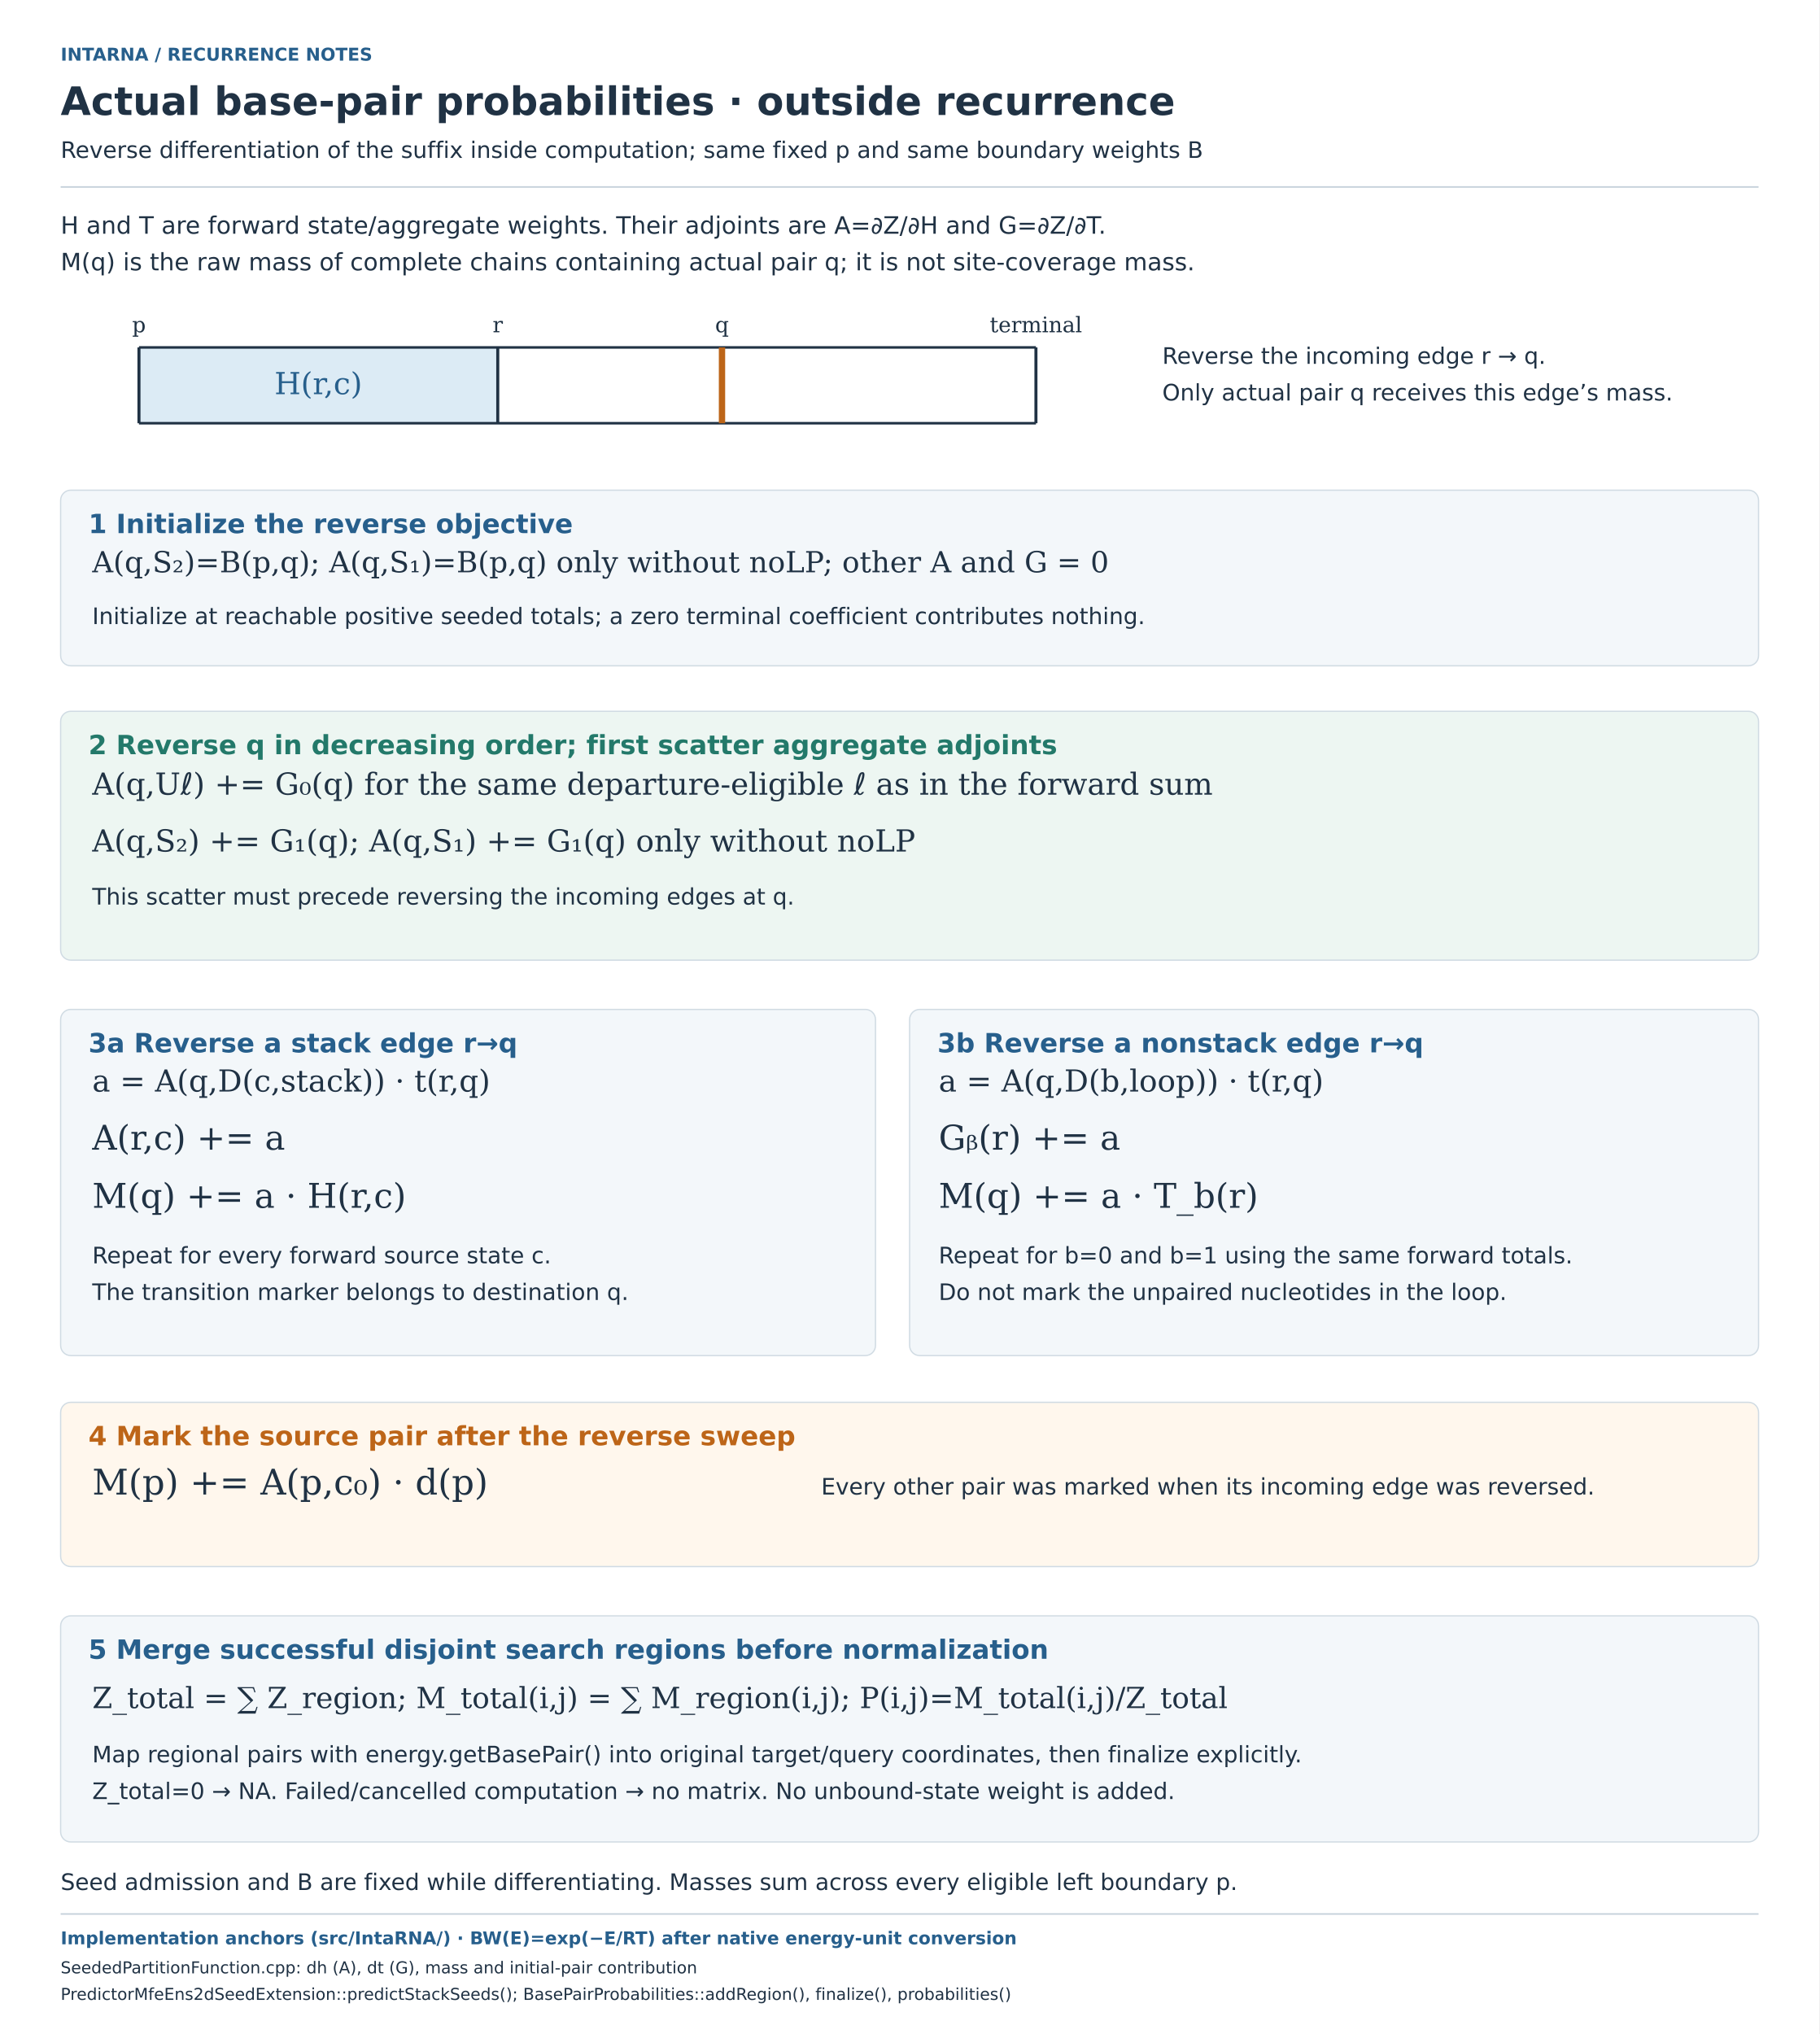
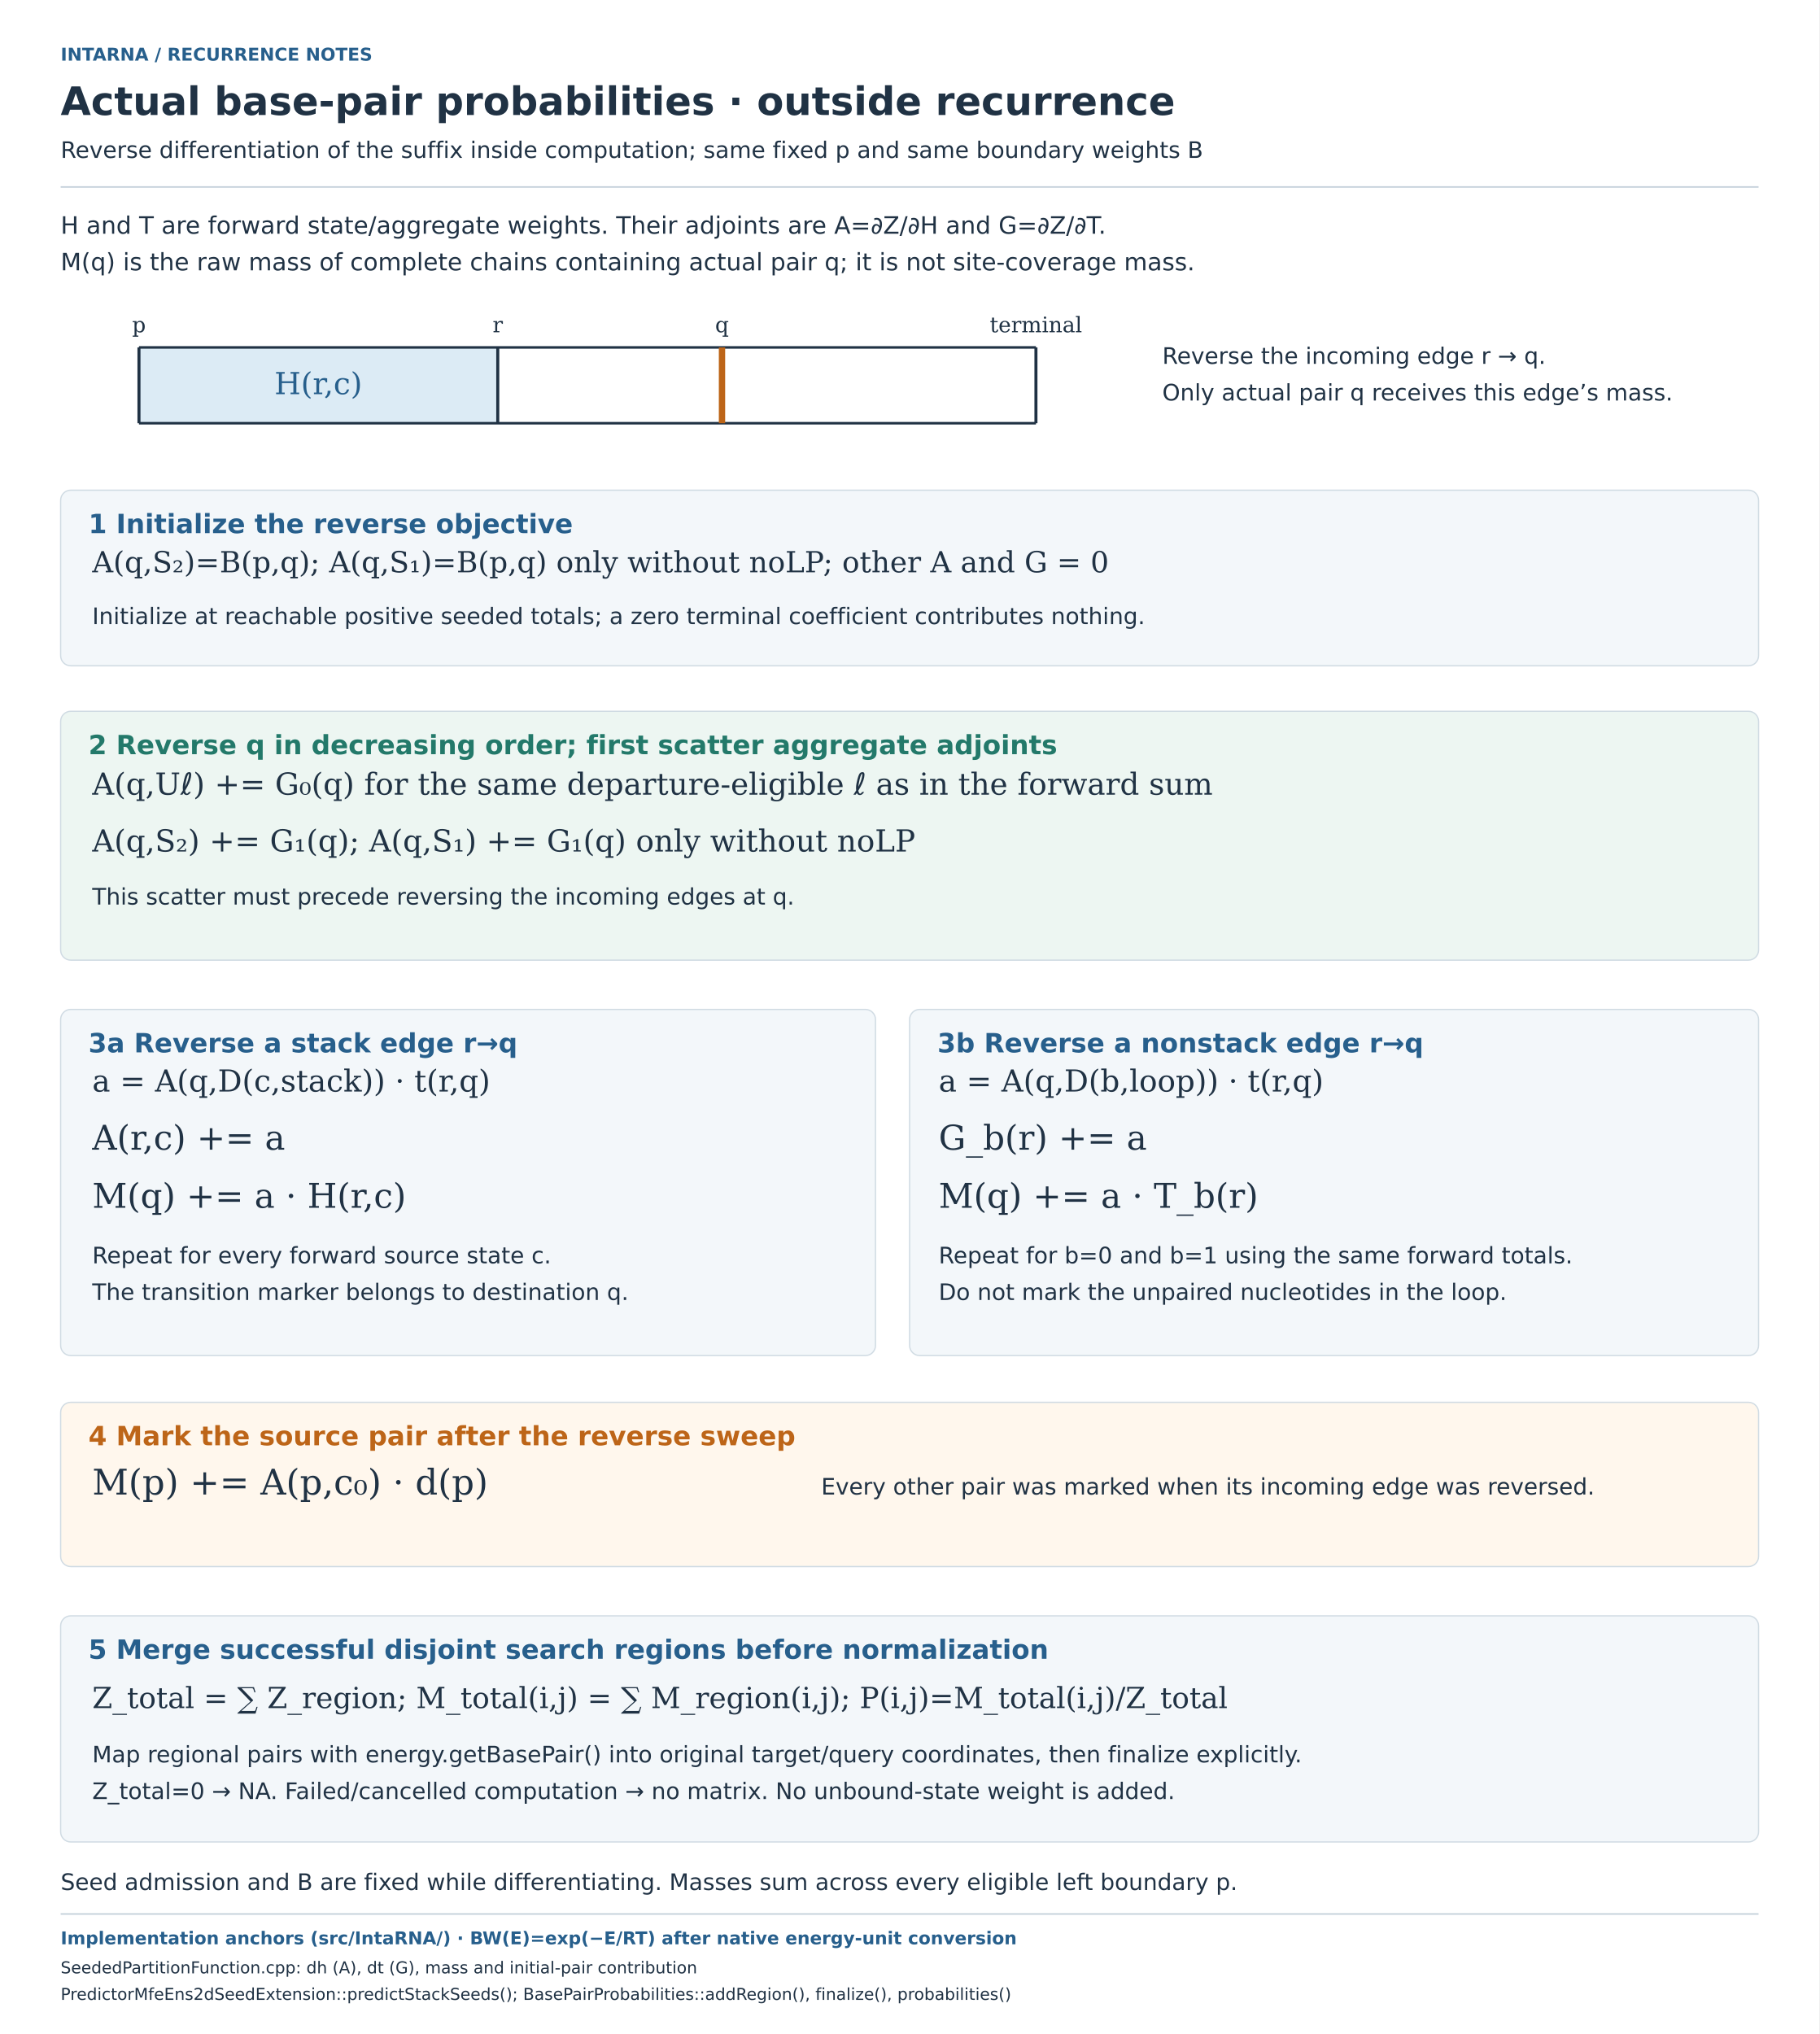
<svg xmlns="http://www.w3.org/2000/svg" width="1440" height="1610" viewBox="0 0 1440 1610" role="img" aria-labelledby="title desc">
  <defs>
    <marker id="arrow" viewBox="0 0 10 10" refX="9" refY="5" markerWidth="7" markerHeight="7" orient="auto-start-reverse">
      <path d="M0 0 L10 5 L0 10 Z" fill="#60798e" />
    </marker>
    <pattern id="seed-hatch" width="8" height="8" patternUnits="userSpaceOnUse">
      <rect width="8" height="8" fill="#fff0dc" />
      <path d="M-2 2 L2 -2 M0 8 L8 0 M6 10 L10 6" stroke="#e0b27a" stroke-width="1" />
    </pattern>
  </defs>
  <rect width="1440" height="100%" fill="white" />
  <text x="48" y="48" font-family="DejaVu Sans, sans-serif" font-size="14" fill="#275f8c" text-anchor="start" font-weight="bold">INTARNA  /  RECURRENCE NOTES</text>
  <text x="48" y="91" font-family="DejaVu Sans, sans-serif" font-size="31" fill="#203244" text-anchor="start" font-weight="bold">Actual base-pair probabilities · outside recurrence</text>
  <text x="48" y="125" font-family="DejaVu Sans, sans-serif" font-size="18" fill="#203244" text-anchor="start">Reverse differentiation of the suffix inside computation; same fixed p and same boundary weights B</text>
  <path d="M48 148 L1392 148" fill="none" stroke="#c4d0da" stroke-width="1.2" />
  <text x="48" y="185" font-family="DejaVu Sans, sans-serif" font-size="19" fill="#203244" text-anchor="start">H and T are forward state/aggregate weights. Their adjoints are A=∂Z/∂H and G=∂Z/∂T.</text>
  <text x="48" y="214" font-family="DejaVu Sans, sans-serif" font-size="19" fill="#203244" text-anchor="start">M(q) is the raw mass of complete chains containing actual pair q; it is not site-coverage mass.</text>
  <rect x="110" y="275" width="284.0" height="60" fill="#dcebf5" />
  <text x="252.0" y="312" font-family="DejaVu Serif, sans-serif" font-size="24" fill="#275f8c" text-anchor="middle">H(r,c)</text>
  <path d="M110 275 L820 275" fill="none" stroke="#203244" stroke-width="2" />
  <path d="M110 335 L820 335" fill="none" stroke="#203244" stroke-width="2" />
  <path d="M110 275 L110 335" fill="none" stroke="#203244" stroke-width="2.4" />
  <text x="110" y="263" font-family="DejaVu Serif, sans-serif" font-size="17" fill="#203244" text-anchor="middle">p</text>
  <path d="M394.0 275 L394.0 335" fill="none" stroke="#203244" stroke-width="2.4" />
  <text x="394.0" y="263" font-family="DejaVu Serif, sans-serif" font-size="17" fill="#203244" text-anchor="middle">r</text>
  <path d="M571.5 275 L571.5 335" fill="none" stroke="#203244" stroke-width="2.4" />
  <text x="571.5" y="263" font-family="DejaVu Serif, sans-serif" font-size="17" fill="#203244" text-anchor="middle">q</text>
  <path d="M820 275 L820 335" fill="none" stroke="#203244" stroke-width="2.4" />
  <text x="820" y="263" font-family="DejaVu Serif, sans-serif" font-size="17" fill="#203244" text-anchor="middle">terminal</text>
  <path d="M571.5 275 L571.5 335" fill="none" stroke="#bd6518" stroke-width="5" />
  <text x="920" y="288" font-family="DejaVu Sans, sans-serif" font-size="18" fill="#203244" text-anchor="start">Reverse the incoming edge r → q.</text>
  <text x="920" y="317" font-family="DejaVu Sans, sans-serif" font-size="18" fill="#203244" text-anchor="start">Only actual pair q receives this edge’s mass.</text>
  <g transform="translate(0 140)">
    <rect x="48" y="248" width="1344" height="139" rx="8" fill="#f3f7fa" stroke="#d0dbe3" />
    <text x="70" y="282" font-family="DejaVu Sans, sans-serif" font-size="21" fill="#275f8c" text-anchor="start" font-weight="bold">1  Initialize the reverse objective</text>
    <text x="73" y="313" font-family="DejaVu Serif, sans-serif" font-size="23" fill="#203244" text-anchor="start">A(q,S₂)=B(p,q);   A(q,S₁)=B(p,q) only without noLP;   other A and G = 0</text>
    <text x="73" y="354" font-family="DejaVu Sans, sans-serif" font-size="18" fill="#203244" text-anchor="start">Initialize at reachable positive seeded totals; a zero terminal coefficient contributes nothing.</text>
    <rect x="48" y="423" width="1344" height="197" rx="8" fill="#edf6f2" stroke="#d0dbe3" />
    <text x="70" y="457" font-family="DejaVu Sans, sans-serif" font-size="21" fill="#23796a" text-anchor="start" font-weight="bold">2  Reverse q in decreasing order; first scatter aggregate adjoints</text>
    <text x="73" y="489" font-family="DejaVu Serif, sans-serif" font-size="24" fill="#203244" text-anchor="start">A(q,U<tspan font-family="DejaVu Sans, sans-serif">ℓ</tspan>) += G₀(q)   for the same departure-eligible <tspan font-family="DejaVu Sans, sans-serif">ℓ</tspan> as in the forward sum</text>
    <text x="73" y="534" font-family="DejaVu Serif, sans-serif" font-size="24" fill="#203244" text-anchor="start">A(q,S₂) += G₁(q);   A(q,S₁) += G₁(q) only without noLP</text>
    <text x="73" y="576" font-family="DejaVu Sans, sans-serif" font-size="18" fill="#203244" text-anchor="start">This scatter must precede reversing the incoming edges at q.</text>
    <rect x="48" y="659" width="645" height="274" rx="8" fill="#f3f7fa" stroke="#d0dbe3" />
    <text x="70" y="693" font-family="DejaVu Sans, sans-serif" font-size="21" fill="#275f8c" text-anchor="start" font-weight="bold">3a  Reverse a stack edge r→q</text>
    <text x="73" y="724" font-family="DejaVu Serif, sans-serif" font-size="24" fill="#203244" text-anchor="start">a = A(q,D(c,stack)) · t(r,q)</text>
    <text x="73" y="770" font-family="DejaVu Serif, sans-serif" font-size="27" fill="#203244" text-anchor="start">A(r,c) += a</text>
    <text x="73" y="816" font-family="DejaVu Serif, sans-serif" font-size="27" fill="#203244" text-anchor="start">M(q) += a · H(r,c)</text>
    <text x="73" y="860" font-family="DejaVu Sans, sans-serif" font-size="18" fill="#203244" text-anchor="start">Repeat for every forward source state c.</text>
    <text x="73" y="889" font-family="DejaVu Sans, sans-serif" font-size="18" fill="#203244" text-anchor="start">The transition marker belongs to destination q.</text>
    <rect x="720" y="659" width="672" height="274" rx="8" fill="#f3f7fa" stroke="#d0dbe3" />
    <text x="742" y="693" font-family="DejaVu Sans, sans-serif" font-size="21" fill="#275f8c" text-anchor="start" font-weight="bold">3b  Reverse a nonstack edge r→q</text>
    <text x="743" y="724" font-family="DejaVu Serif, sans-serif" font-size="24" fill="#203244" text-anchor="start">a = A(q,D(b,loop)) · t(r,q)</text>
-     <text x="743" y="770" font-family="DejaVu Serif, sans-serif" font-size="27" fill="#203244" text-anchor="start">Gᵦ(r) += a</text>
+     <text x="743" y="770" font-family="DejaVu Serif, sans-serif" font-size="27" fill="#203244" text-anchor="start">G_b(r) += a</text>
    <text x="743" y="816" font-family="DejaVu Serif, sans-serif" font-size="27" fill="#203244" text-anchor="start">M(q) += a · T_b(r)</text>
    <text x="743" y="860" font-family="DejaVu Sans, sans-serif" font-size="18" fill="#203244" text-anchor="start">Repeat for b=0 and b=1 using the same forward totals.</text>
    <text x="743" y="889" font-family="DejaVu Sans, sans-serif" font-size="18" fill="#203244" text-anchor="start">Do not mark the unpaired nucleotides in the loop.</text>
    <rect x="48" y="970" width="1344" height="130" rx="8" fill="#fff7ed" stroke="#d0dbe3" />
    <text x="70" y="1004" font-family="DejaVu Sans, sans-serif" font-size="21" fill="#bd6518" text-anchor="start" font-weight="bold">4  Mark the source pair after the reverse sweep</text>
    <text x="73" y="1043" font-family="DejaVu Serif, sans-serif" font-size="28" fill="#203244" text-anchor="start">M(p) += A(p,c₀) · d(p)</text>
    <text x="650" y="1043" font-family="DejaVu Sans, sans-serif" font-size="18" fill="#203244" text-anchor="start">Every other pair was marked when its incoming edge was reversed.</text>
    <rect x="48" y="1139" width="1344" height="179" rx="8" fill="#f3f7fa" stroke="#d0dbe3" />
    <text x="70" y="1173" font-family="DejaVu Sans, sans-serif" font-size="21" fill="#275f8c" text-anchor="start" font-weight="bold">5  Merge successful disjoint search regions before normalization</text>
    <text x="73" y="1212" font-family="DejaVu Serif, sans-serif" font-size="23" fill="#203244" text-anchor="start">Z_total = ∑ Z_region;    M_total(i,j) = ∑ M_region(i,j);    P(i,j)=M_total(i,j)/Z_total</text>
    <text x="73" y="1255" font-family="DejaVu Sans, sans-serif" font-size="18" fill="#203244" text-anchor="start">Map regional pairs with energy.getBasePair() into original target/query coordinates, then finalize explicitly.</text>
    <text x="73" y="1284" font-family="DejaVu Sans, sans-serif" font-size="18" fill="#203244" text-anchor="start">Z_total=0 → NA. Failed/cancelled computation → no matrix. No unbound-state weight is added.</text>
    <text x="48" y="1356" font-family="DejaVu Sans, sans-serif" font-size="18" fill="#203244" text-anchor="start">Seed admission and B are fixed while differentiating. Masses sum across every eligible left boundary p.</text>
  </g>
  <path d="M48 1515 L1392 1515" fill="none" stroke="#c4d0da" stroke-width="1.2" />
  <text x="48" y="1539" font-family="DejaVu Sans, sans-serif" font-size="14" fill="#275f8c" text-anchor="start" font-weight="bold">Implementation anchors (src/IntaRNA/) · BW(E)=exp(−E/RT) after native energy-unit conversion</text>
  <text x="48" y="1562" font-family="DejaVu Sans, sans-serif" font-size="13" fill="#203244" text-anchor="start">SeededPartitionFunction.cpp: dh (A), dt (G), mass and initial-pair contribution</text>
  <text x="48" y="1583" font-family="DejaVu Sans, sans-serif" font-size="13" fill="#203244" text-anchor="start">PredictorMfeEns2dSeedExtension::predictStackSeeds(); BasePairProbabilities::addRegion(), finalize(), probabilities()</text>
</svg>
